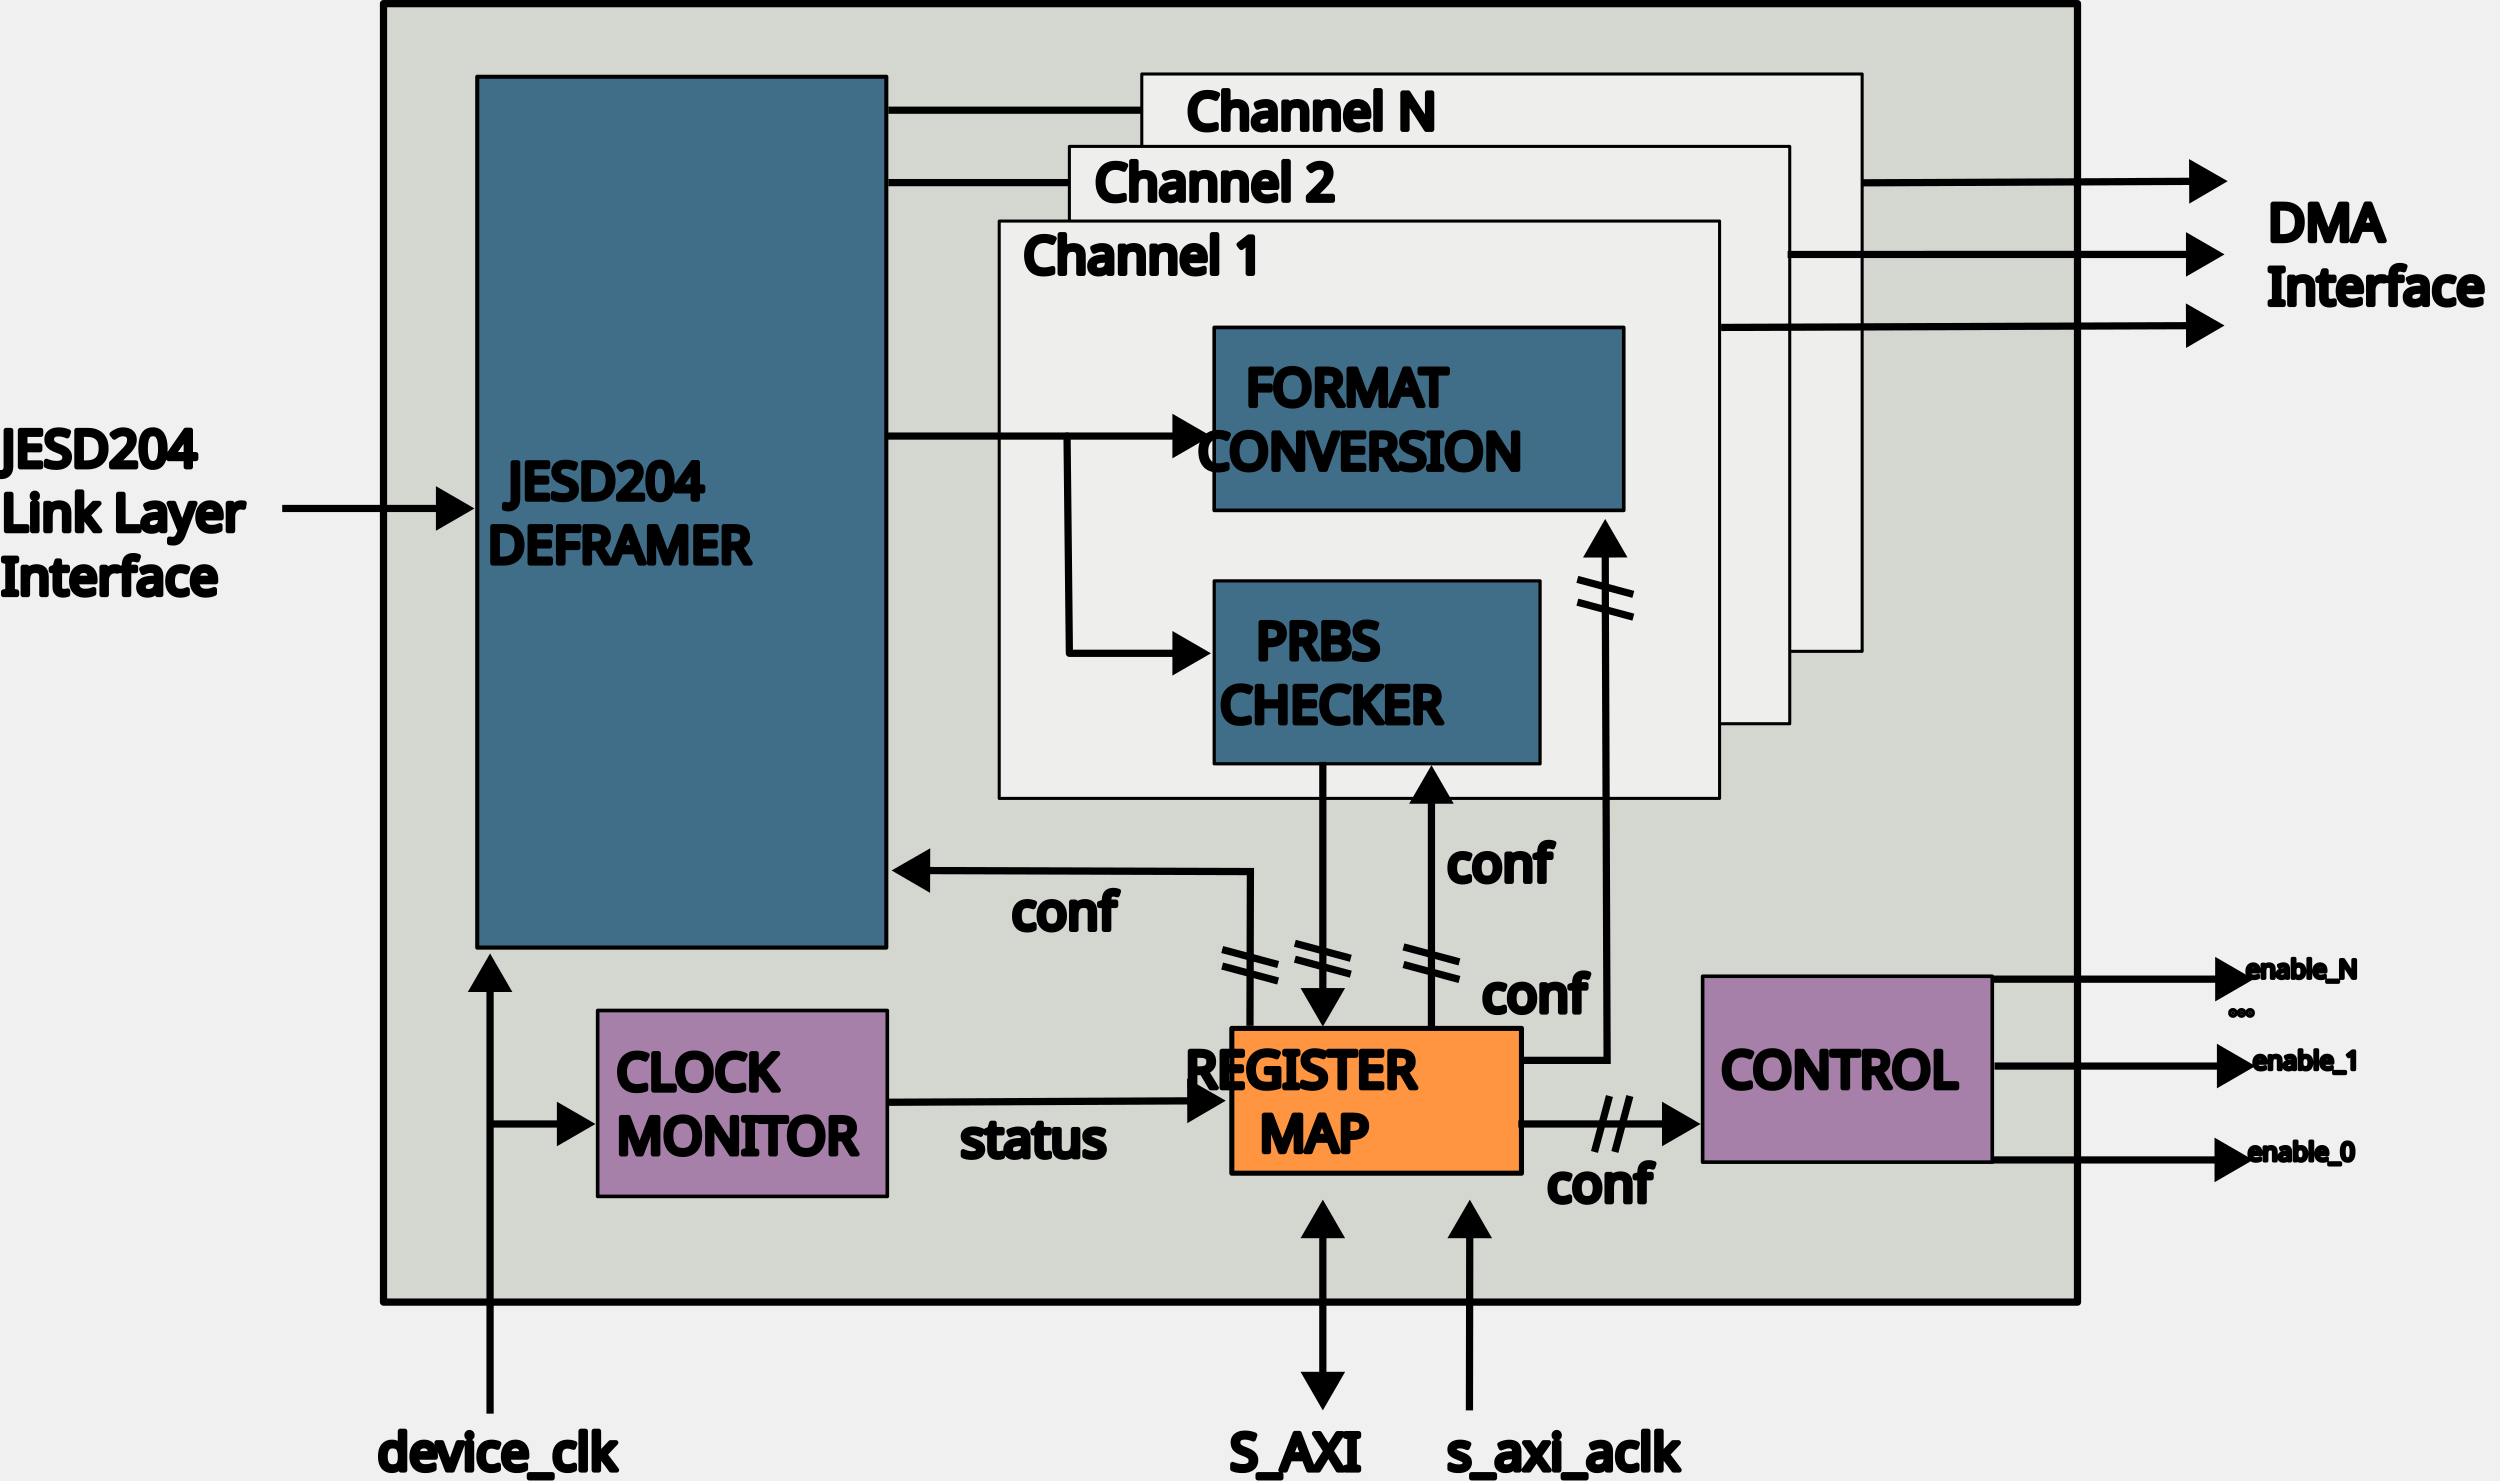
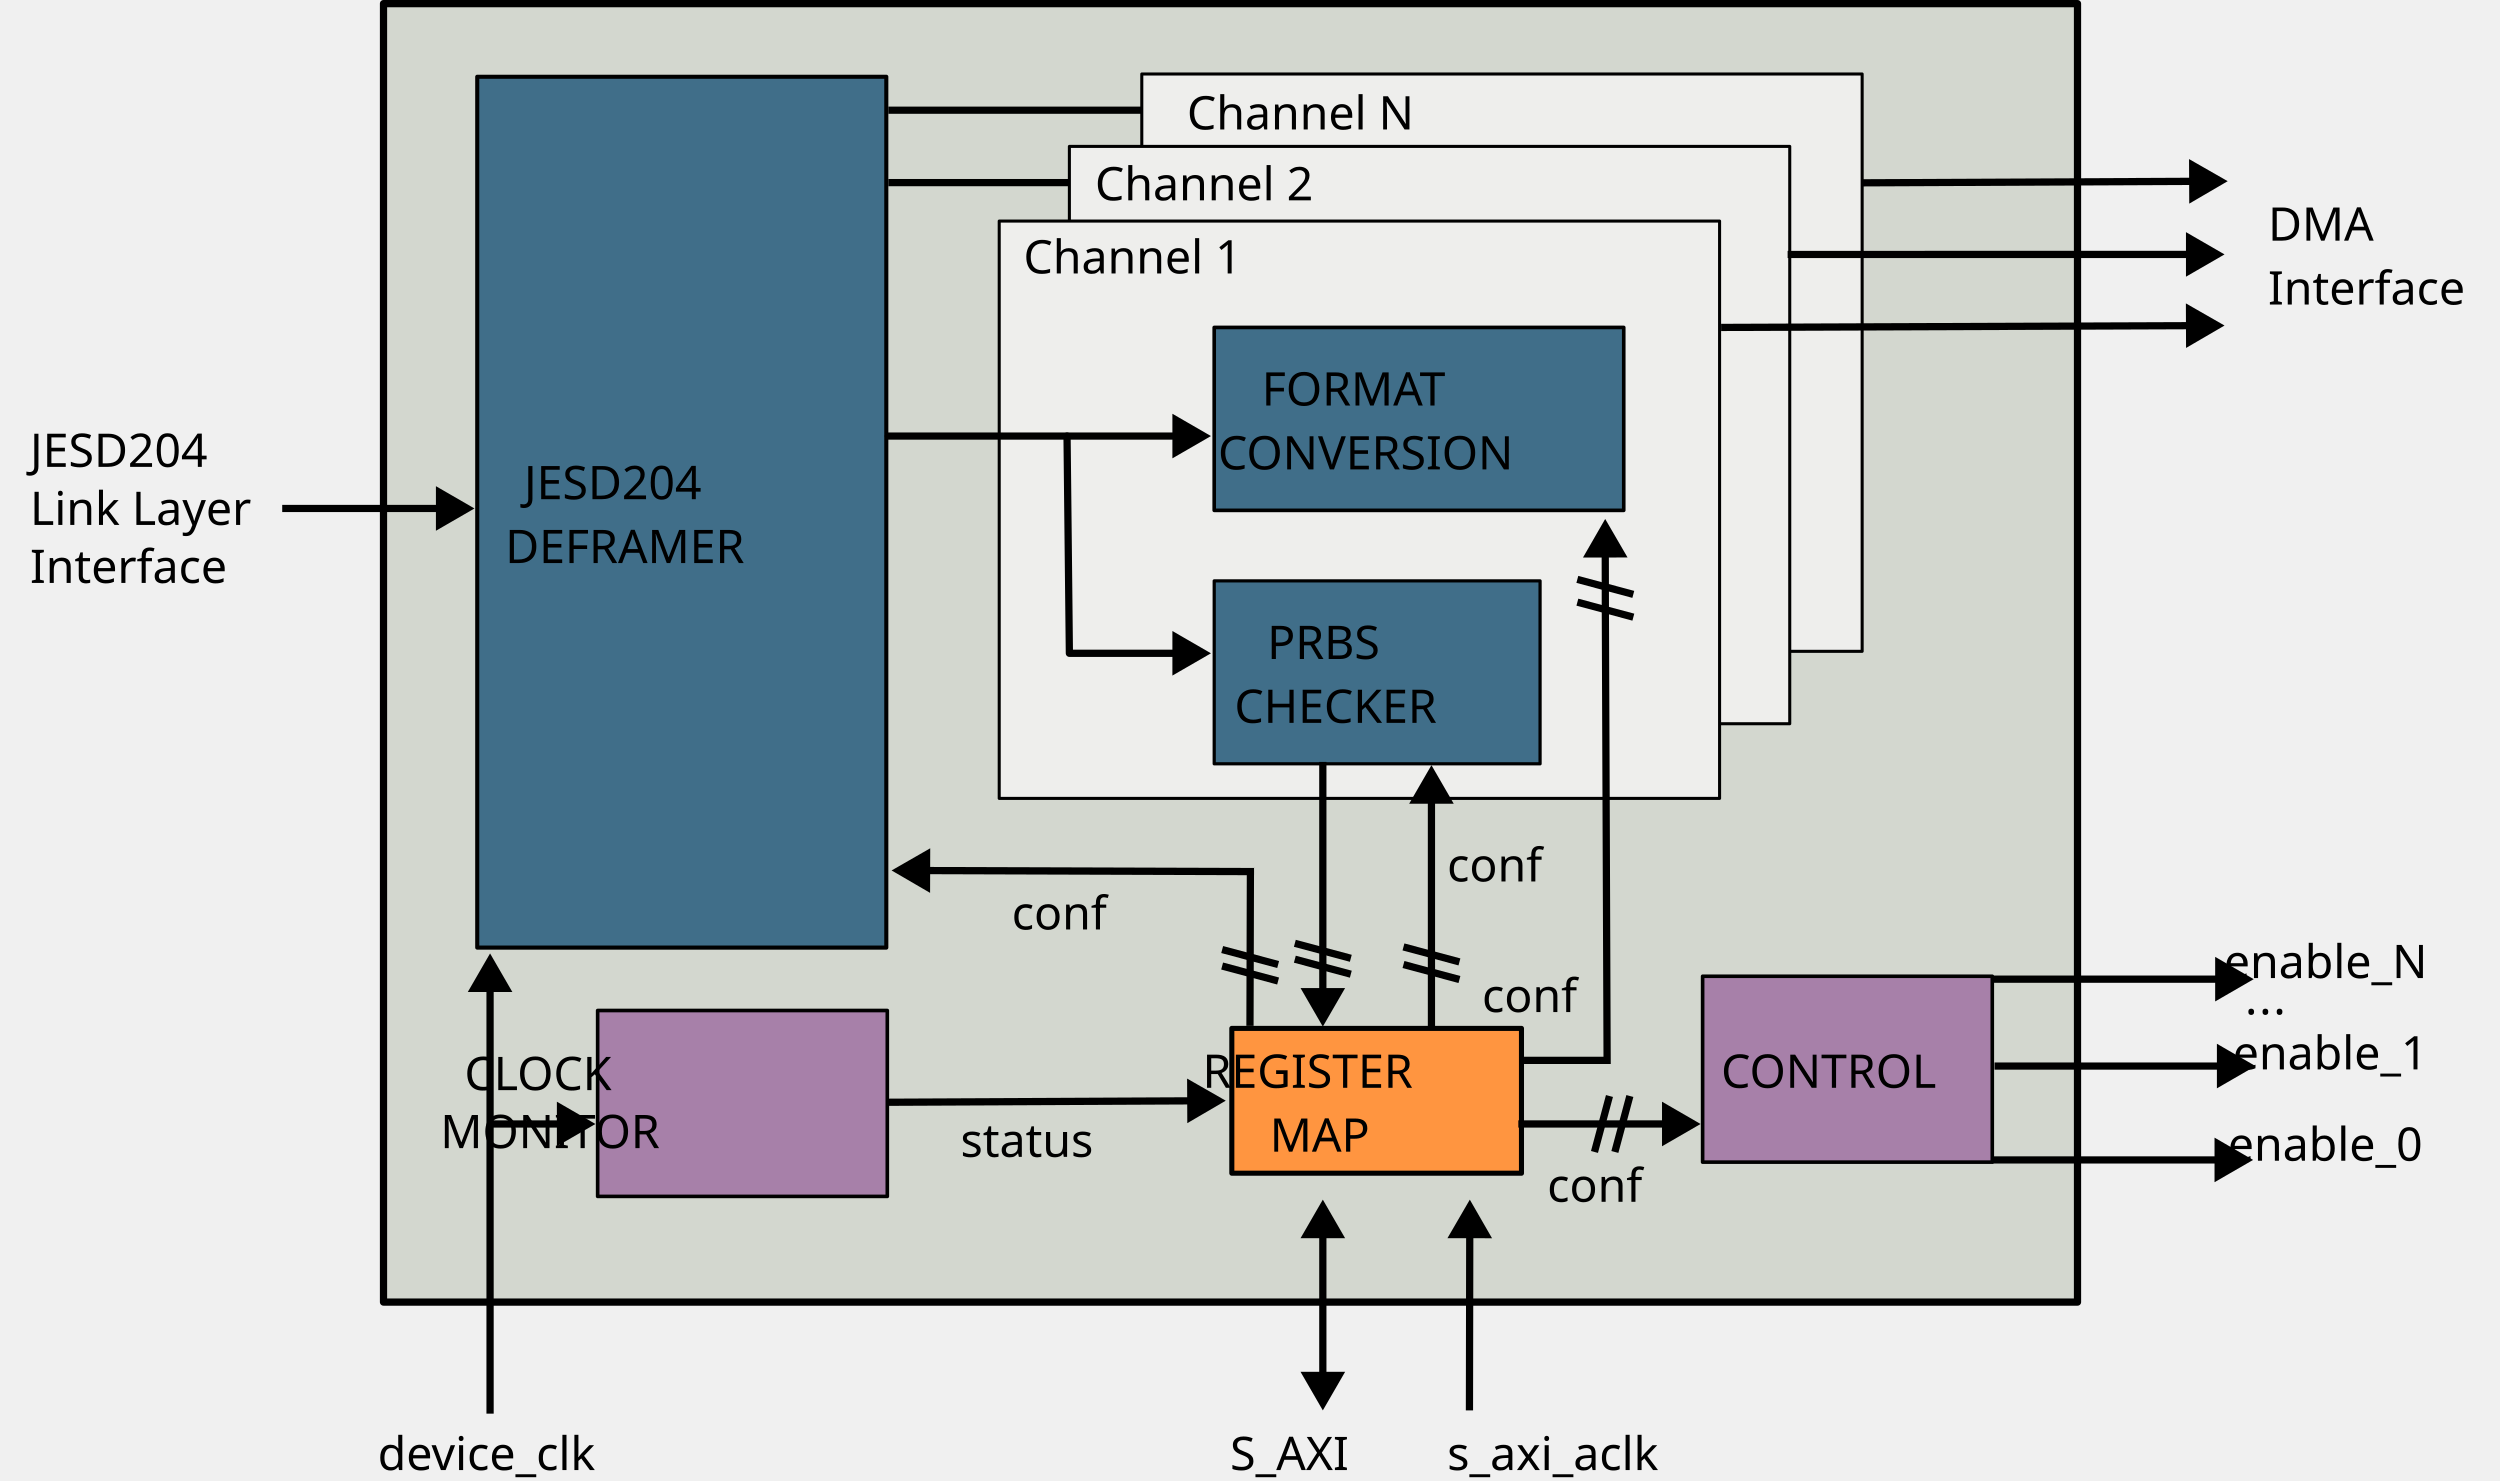
<svg xmlns="http://www.w3.org/2000/svg" width="185.208mm" height="109.649mm" viewBox="0 0 700 414.42" version="1.1" id="svg1">
  <defs id="defs1">
    <marker style="overflow:visible" id="marker24" refX="0" refY="0" orient="15" markerWidth="1" markerHeight="1" viewBox="0 0 1 1" preserveAspectRatio="xMidYMid">
      <path style="fill:none;stroke:context-stroke;stroke-width:1" d="M 0,4 V -4" id="path24" />
    </marker>
    <marker style="overflow:visible" id="Stop" refX="0" refY="0" orient="-75" markerWidth="1" markerHeight="1" viewBox="0 0 1 1" preserveAspectRatio="xMidYMid">
      <path style="fill:none;stroke:context-stroke;stroke-width:1" d="M 0,4 V -4" id="path23" />
    </marker>
    <marker style="overflow:visible" id="marker7" refX="0" refY="0" orient="auto-start-reverse" markerWidth="1" markerHeight="1" viewBox="0 0 1 1" preserveAspectRatio="xMidYMid">
      <path transform="scale(0.5)" style="fill:context-stroke;fill-rule:evenodd;stroke:context-stroke;stroke-width:1pt" d="M 5.77,0 -2.88,5 V -5 Z" id="path7" />
    </marker>
    <marker style="overflow:visible" id="marker7-1" refX="0" refY="0" orient="auto-start-reverse" markerWidth="1" markerHeight="1" viewBox="0 0 1 1" preserveAspectRatio="xMidYMid">
      <path transform="scale(0.5)" style="fill:context-stroke;fill-rule:evenodd;stroke:context-stroke;stroke-width:1pt" d="M 5.77,0 -2.88,5 V -5 Z" id="path7-7" />
    </marker>
    <marker style="overflow:visible" id="marker7-5" refX="0" refY="0" orient="auto-start-reverse" markerWidth="1" markerHeight="1" viewBox="0 0 1 1" preserveAspectRatio="xMidYMid">
      <path transform="scale(0.5)" style="fill:context-stroke;fill-rule:evenodd;stroke:context-stroke;stroke-width:1pt" d="M 5.77,0 -2.88,5 V -5 Z" id="path7-8" />
    </marker>
    <marker style="overflow:visible" id="marker7-0" refX="0" refY="0" orient="auto-start-reverse" markerWidth="1" markerHeight="1" viewBox="0 0 1 1" preserveAspectRatio="xMidYMid">
      <path transform="scale(0.5)" style="fill:context-stroke;fill-rule:evenodd;stroke:context-stroke;stroke-width:1pt" d="M 5.77,0 -2.88,5 V -5 Z" id="path7-9" />
    </marker>
    <marker style="overflow:visible" id="marker7-08" refX="0" refY="0" orient="auto-start-reverse" markerWidth="1" markerHeight="1" viewBox="0 0 1 1" preserveAspectRatio="xMidYMid">
      <path transform="scale(0.5)" style="fill:context-stroke;fill-rule:evenodd;stroke:context-stroke;stroke-width:1pt" d="M 5.77,0 -2.88,5 V -5 Z" id="path7-93" />
    </marker>
  </defs>
  <g id="layer1" transform="translate(444.7597,0.8179156)">
    <g id="g3">
      <rect style="fill:#d3d7cf;fill-opacity:1;stroke:#000000;stroke-width:2.028;stroke-linecap:butt;stroke-linejoin:round;stroke-dasharray:none" id="rect28" width="474.32" height="363.569" x="-337.379" y="0.196" />
      <rect style="fill:#eeeeec;fill-opacity:1;stroke:#000000;stroke-width:0.855;stroke-linejoin:round;stroke-dasharray:none" id="rect1-8-1" width="201.701" height="161.656" x="-125.058" y="19.897" />
      <rect style="fill:#eeeeec;fill-opacity:1;stroke:#000000;stroke-width:0.855;stroke-linejoin:round;stroke-dasharray:none" id="rect1-8" width="201.701" height="161.656" x="-145.333" y="40.173" />
      <g id="g8" transform="matrix(0.5364662,0,0,0.5364662,-353.2989,105.6097)">
        <rect style="fill:#ff9540;fill-opacity:1;stroke:#000000;stroke-width:2.646;stroke-linejoin:round;stroke-dasharray:none" id="rect3-7" width="151.181" height="75.591" x="472.441" y="338.362" />
-         <text xml:space="preserve" style="font-size:26.667px;font-family:sans-serif;-inkscape-font-specification:sans-serif;text-align:center;text-anchor:middle;fill:none;stroke:#000000;stroke-width:2.646;stroke-linejoin:round;stroke-dasharray:none" x="546.677" y="369.361" id="text3-8-9">
-           <tspan id="tspan3-7-5" x="546.677" y="369.361" style="fill:#000000;fill-opacity:1">REGISTER</tspan>
-           <tspan x="546.677" y="402.694" id="tspan8" style="fill:#000000;fill-opacity:1">MAP</tspan>
+         <text xml:space="preserve" style="font-size:24.233px;font-family:sans-serif;-inkscape-font-specification:'sans-serif, Normal';text-align:center;text-anchor:middle;fill:none;stroke:none;stroke-width:2.646;stroke-linejoin:round;stroke-dasharray:none;font-weight:normal;font-style:normal;font-stretch:normal;font-variant:normal;font-variant-ligatures:normal;font-variant-caps:normal;font-variant-numeric:normal;font-variant-east-asian:normal" x="546.677" y="369.361" id="text3-8-9">
+           <tspan id="tspan3-7-5" x="546.677" y="369.361" style="fill:#000000;fill-opacity:1;-inkscape-font-specification:'sans-serif, Normal';font-family:sans-serif;font-weight:normal;font-style:normal;font-stretch:normal;font-variant:normal;font-size:24.233px;font-variant-ligatures:normal;font-variant-caps:normal;font-variant-numeric:normal;font-variant-east-asian:normal;stroke:none">REGISTER</tspan>
+           <tspan x="546.677" y="402.694" id="tspan8" style="fill:#000000;fill-opacity:1;-inkscape-font-specification:'sans-serif, Normal';font-family:sans-serif;font-weight:normal;font-style:normal;font-stretch:normal;font-variant:normal;font-size:24.233px;font-variant-ligatures:normal;font-variant-caps:normal;font-variant-numeric:normal;font-variant-east-asian:normal;stroke:none">MAP</tspan>
        </text>
      </g>
      <rect style="fill:#eeeeec;fill-opacity:1;stroke:#000000;stroke-width:0.855;stroke-linejoin:round;stroke-dasharray:none" id="rect1" width="201.701" height="161.656" x="-164.979" y="61.079" />
-       <text xml:space="preserve" style="font-size:14.306px;font-family:sans-serif;-inkscape-font-specification:sans-serif;fill:none;stroke:#000000;stroke-width:1.419;stroke-linejoin:round;stroke-dasharray:none" x="-158.187" y="75.743" id="text3">
-         <tspan id="tspan3" x="-158.187" y="75.743" style="fill:#000000;fill-opacity:1;stroke-width:1.419">Channel 1</tspan>
+       <text xml:space="preserve" style="font-size:13px;font-family:sans-serif;-inkscape-font-specification:'sans-serif, Normal';fill:none;stroke:none;stroke-width:1.419;stroke-linejoin:round;stroke-dasharray:none;font-weight:normal;font-style:normal;font-stretch:normal;font-variant:normal;font-variant-ligatures:normal;font-variant-caps:normal;font-variant-numeric:normal;font-variant-east-asian:normal" x="-158.187" y="75.743" id="text3">
+         <tspan id="tspan3" x="-158.187" y="75.743" style="fill:#000000;fill-opacity:1;stroke-width:1.419;-inkscape-font-specification:'sans-serif, Normal';font-family:sans-serif;font-weight:normal;font-style:normal;font-stretch:normal;font-variant:normal;font-size:13px;font-variant-ligatures:normal;font-variant-caps:normal;font-variant-numeric:normal;font-variant-east-asian:normal;stroke:none">Channel 1</tspan>
      </text>
-       <text xml:space="preserve" style="font-size:14.306px;font-family:sans-serif;-inkscape-font-specification:sans-serif;fill:none;stroke:#000000;stroke-width:1.419;stroke-linejoin:round;stroke-dasharray:none" x="-138.169" y="55.268" id="text3-89">
-         <tspan id="tspan3-5" x="-138.169" y="55.268" style="fill:#000000;fill-opacity:1;stroke-width:1.419">Channel 2</tspan>
+       <text xml:space="preserve" style="font-size:13px;font-family:sans-serif;-inkscape-font-specification:'sans-serif, Normal';fill:none;stroke:none;stroke-width:1.419;stroke-linejoin:round;stroke-dasharray:none;font-weight:normal;font-style:normal;font-stretch:normal;font-variant:normal;font-variant-ligatures:normal;font-variant-caps:normal;font-variant-numeric:normal;font-variant-east-asian:normal" x="-138.169" y="55.268" id="text3-89">
+         <tspan id="tspan3-5" x="-138.169" y="55.268" style="fill:#000000;fill-opacity:1;stroke-width:1.419;-inkscape-font-specification:'sans-serif, Normal';font-family:sans-serif;font-weight:normal;font-style:normal;font-stretch:normal;font-variant:normal;font-size:13px;font-variant-ligatures:normal;font-variant-caps:normal;font-variant-numeric:normal;font-variant-east-asian:normal;stroke:none">Channel 2</tspan>
      </text>
-       <text xml:space="preserve" style="font-size:14.306px;font-family:sans-serif;-inkscape-font-specification:sans-serif;fill:none;stroke:#000000;stroke-width:1.419;stroke-linejoin:round;stroke-dasharray:none" x="-112.419" y="35.419" id="text3-5">
-         <tspan id="tspan3-3" x="-112.419" y="35.419" style="fill:#000000;fill-opacity:1;stroke-width:1.419">Channel N</tspan>
+       <text xml:space="preserve" style="font-size:13px;font-family:sans-serif;-inkscape-font-specification:'sans-serif, Normal';fill:none;stroke:none;stroke-width:1.419;stroke-linejoin:round;stroke-dasharray:none;font-weight:normal;font-style:normal;font-stretch:normal;font-variant:normal;font-variant-ligatures:normal;font-variant-caps:normal;font-variant-numeric:normal;font-variant-east-asian:normal" x="-112.419" y="35.419" id="text3-5">
+         <tspan id="tspan3-3" x="-112.419" y="35.419" style="fill:#000000;fill-opacity:1;stroke-width:1.419;-inkscape-font-specification:'sans-serif, Normal';font-family:sans-serif;font-weight:normal;font-style:normal;font-stretch:normal;font-variant:normal;font-size:13px;font-variant-ligatures:normal;font-variant-caps:normal;font-variant-numeric:normal;font-variant-east-asian:normal;stroke:none">Channel N</tspan>
      </text>
-       <text xml:space="preserve" style="font-size:14.306px;font-family:sans-serif;-inkscape-font-specification:sans-serif;fill:none;stroke:#000000;stroke-width:1.419;stroke-linejoin:round;stroke-dasharray:none" x="190.294" y="66.568" id="text3-3-2">
-         <tspan id="tspan3-75-6" x="190.294" y="66.568" style="fill:#000000;fill-opacity:1;stroke-width:1.419">DMA</tspan>
-         <tspan x="190.294" y="84.451" style="fill:#000000;fill-opacity:1;stroke-width:1.419" id="tspan6">Interface</tspan>
+       <text xml:space="preserve" style="font-size:13px;font-family:sans-serif;-inkscape-font-specification:'sans-serif, Normal';fill:none;stroke:none;stroke-width:1.419;stroke-linejoin:round;stroke-dasharray:none;font-weight:normal;font-style:normal;font-stretch:normal;font-variant:normal;font-variant-ligatures:normal;font-variant-caps:normal;font-variant-numeric:normal;font-variant-east-asian:normal" x="190.294" y="66.568" id="text3-3-2">
+         <tspan id="tspan3-75-6" x="190.294" y="66.568" style="fill:#000000;fill-opacity:1;stroke-width:1.419;-inkscape-font-specification:'sans-serif, Normal';font-family:sans-serif;font-weight:normal;font-style:normal;font-stretch:normal;font-variant:normal;font-size:13px;font-variant-ligatures:normal;font-variant-caps:normal;font-variant-numeric:normal;font-variant-east-asian:normal;stroke:none">DMA</tspan>
+         <tspan x="190.294" y="84.451" style="fill:#000000;fill-opacity:1;stroke-width:1.419;-inkscape-font-specification:'sans-serif, Normal';font-family:sans-serif;font-weight:normal;font-style:normal;font-stretch:normal;font-variant:normal;font-size:13px;font-variant-ligatures:normal;font-variant-caps:normal;font-variant-numeric:normal;font-variant-east-asian:normal;stroke:none" id="tspan6">Interface</tspan>
      </text>
-       <text xml:space="preserve" style="font-size:14.306px;font-family:sans-serif;-inkscape-font-specification:sans-serif;fill:none;stroke:#000000;stroke-width:1.419;stroke-linejoin:round;stroke-dasharray:none" x="-444.357" y="129.91" id="text3-3-2-8">
-         <tspan x="-444.357" y="129.91" style="fill:#000000;fill-opacity:1;stroke-width:1.419" id="tspan6-2">JESD204</tspan>
-         <tspan x="-444.357" y="147.792" style="fill:#000000;fill-opacity:1;stroke-width:1.419" id="tspan27">Link Layer</tspan>
-         <tspan x="-444.357" y="165.674" style="fill:#000000;fill-opacity:1;stroke-width:1.419" id="tspan28">Interface</tspan>
+       <text xml:space="preserve" style="font-style:normal;font-variant:normal;font-weight:normal;font-stretch:normal;font-size:13px;font-family:sans-serif;-inkscape-font-specification:'sans-serif, Normal';font-variant-ligatures:normal;font-variant-caps:normal;font-variant-numeric:normal;font-variant-east-asian:normal;fill:none;stroke:none;stroke-width:1.419;stroke-linejoin:round;stroke-dasharray:none" x="-436.357" y="129.91" id="text3-3-2-8">
+         <tspan x="-436.357" y="129.91" style="font-style:normal;font-variant:normal;font-weight:normal;font-stretch:normal;font-size:13px;font-family:sans-serif;-inkscape-font-specification:'sans-serif, Normal';font-variant-ligatures:normal;font-variant-caps:normal;font-variant-numeric:normal;font-variant-east-asian:normal;fill:#000000;fill-opacity:1;stroke:none;stroke-width:1.419" id="tspan6-2">JESD204</tspan>
+         <tspan x="-436.357" y="146.16" style="font-style:normal;font-variant:normal;font-weight:normal;font-stretch:normal;font-size:13px;font-family:sans-serif;-inkscape-font-specification:'sans-serif, Normal';font-variant-ligatures:normal;font-variant-caps:normal;font-variant-numeric:normal;font-variant-east-asian:normal;fill:#000000;fill-opacity:1;stroke:none;stroke-width:1.419" id="tspan27">Link Layer</tspan>
+         <tspan x="-436.357" y="162.41" style="font-style:normal;font-variant:normal;font-weight:normal;font-stretch:normal;font-size:13px;font-family:sans-serif;-inkscape-font-specification:'sans-serif, Normal';font-variant-ligatures:normal;font-variant-caps:normal;font-variant-numeric:normal;font-variant-east-asian:normal;fill:#000000;fill-opacity:1;stroke:none;stroke-width:1.419" id="tspan28">Interface</tspan>
      </text>
-       <text xml:space="preserve" style="font-size:14.306px;font-family:sans-serif;-inkscape-font-specification:sans-serif;fill:none;stroke:#000000;stroke-width:1.419;stroke-linejoin:round;stroke-dasharray:none" x="-161.467" y="259.432" id="text3-3-2-5">
-         <tspan x="-161.467" y="259.432" style="fill:#000000;fill-opacity:1;stroke-width:1.419" id="tspan6-0">conf</tspan>
+       <text xml:space="preserve" style="font-size:13px;font-family:sans-serif;-inkscape-font-specification:'sans-serif, Normal';fill:none;stroke:none;stroke-width:1.419;stroke-linejoin:round;stroke-dasharray:none;font-weight:normal;font-style:normal;font-stretch:normal;font-variant:normal;font-variant-ligatures:normal;font-variant-caps:normal;font-variant-numeric:normal;font-variant-east-asian:normal" x="-161.467" y="259.432" id="text3-3-2-5">
+         <tspan x="-161.467" y="259.432" style="fill:#000000;fill-opacity:1;stroke-width:1.419;-inkscape-font-specification:'sans-serif, Normal';font-family:sans-serif;font-weight:normal;font-style:normal;font-stretch:normal;font-variant:normal;font-size:13px;font-variant-ligatures:normal;font-variant-caps:normal;font-variant-numeric:normal;font-variant-east-asian:normal;stroke:none" id="tspan6-0">conf</tspan>
      </text>
-       <text xml:space="preserve" style="font-size:14.306px;font-family:sans-serif;-inkscape-font-specification:sans-serif;fill:none;stroke:#000000;stroke-width:1.419;stroke-linejoin:round;stroke-dasharray:none" x="-175.806" y="323.109" id="text3-3-2-5-5">
-         <tspan x="-175.806" y="323.109" style="fill:#000000;fill-opacity:1;stroke-width:1.419" id="tspan6-0-9">status</tspan>
+       <text xml:space="preserve" style="font-size:13px;font-family:sans-serif;-inkscape-font-specification:'sans-serif, Normal';fill:none;stroke:none;stroke-width:1.419;stroke-linejoin:round;stroke-dasharray:none;font-weight:normal;font-style:normal;font-stretch:normal;font-variant:normal;font-variant-ligatures:normal;font-variant-caps:normal;font-variant-numeric:normal;font-variant-east-asian:normal" x="-175.806" y="323.109" id="text3-3-2-5-5">
+         <tspan x="-175.806" y="323.109" style="fill:#000000;fill-opacity:1;stroke-width:1.419;-inkscape-font-specification:'sans-serif, Normal';font-family:sans-serif;font-weight:normal;font-style:normal;font-stretch:normal;font-variant:normal;font-size:13px;font-variant-ligatures:normal;font-variant-caps:normal;font-variant-numeric:normal;font-variant-east-asian:normal;stroke:none" id="tspan6-0-9">status</tspan>
      </text>
-       <text xml:space="preserve" style="font-size:14.306px;font-family:sans-serif;-inkscape-font-specification:sans-serif;fill:none;stroke:#000000;stroke-width:1.419;stroke-linejoin:round;stroke-dasharray:none" x="-39.568" y="245.982" id="text3-3-2-5-1">
-         <tspan x="-39.568" y="245.982" style="fill:#000000;fill-opacity:1;stroke-width:1.419" id="tspan6-0-6">conf</tspan>
+       <text xml:space="preserve" style="font-size:13px;font-family:sans-serif;-inkscape-font-specification:'sans-serif, Normal';fill:none;stroke:none;stroke-width:1.419;stroke-linejoin:round;stroke-dasharray:none;font-weight:normal;font-style:normal;font-stretch:normal;font-variant:normal;font-variant-ligatures:normal;font-variant-caps:normal;font-variant-numeric:normal;font-variant-east-asian:normal" x="-39.568" y="245.982" id="text3-3-2-5-1">
+         <tspan x="-39.568" y="245.982" style="fill:#000000;fill-opacity:1;stroke-width:1.419;-inkscape-font-specification:'sans-serif, Normal';font-family:sans-serif;font-weight:normal;font-style:normal;font-stretch:normal;font-variant:normal;font-size:13px;font-variant-ligatures:normal;font-variant-caps:normal;font-variant-numeric:normal;font-variant-east-asian:normal;stroke:none" id="tspan6-0-6">conf</tspan>
      </text>
      <g id="g2" transform="matrix(0.5364662,0,0,0.5364662,-392.1687,119.9171)">
        <g id="g14">
          <rect style="fill:#a780a9;fill-opacity:1;stroke:#000000;stroke-width:1.89;stroke-linejoin:round;stroke-dasharray:none" id="rect3" width="151.181" height="97.022" x="213.901" y="302.362" />
-           <text xml:space="preserve" style="font-size:26.667px;font-family:sans-serif;-inkscape-font-specification:sans-serif;fill:none;stroke:#000000;stroke-width:2.646;stroke-linejoin:round;stroke-dasharray:none" x="223.717" y="343.9" id="text3-8">
-             <tspan id="tspan3-7" x="223.717" y="343.9" style="fill:#000000;fill-opacity:1">CLOCK</tspan>
-             <tspan x="223.717" y="377.234" style="fill:#000000;fill-opacity:1" id="tspan14">MONITOR</tspan>
+           <text xml:space="preserve" style="font-style:normal;font-variant:normal;font-weight:normal;font-stretch:normal;font-size:24.233px;font-family:sans-serif;-inkscape-font-specification:'sans-serif, ';font-variant-ligatures:normal;font-variant-caps:normal;font-variant-numeric:normal;font-variant-east-asian:normal;fill:none;stroke:none;stroke-width:2.646;stroke-linejoin:round;stroke-dasharray:none;text-anchor:middle;text-align:center" x="282.127" y="343.9" id="text3-8">
+             <tspan id="tspan3-7" x="223.717" y="343.9" style="font-style:normal;font-variant:normal;font-weight:normal;font-stretch:normal;font-size:24.233px;font-family:sans-serif;-inkscape-font-specification:'sans-serif, ';font-variant-ligatures:normal;font-variant-caps:normal;font-variant-numeric:normal;font-variant-east-asian:normal;fill:#000000;fill-opacity:1;stroke:none;text-anchor:middle;text-align:center">CLOCK</tspan>
+             <tspan x="223.717" y="374.191" style="font-style:normal;font-variant:normal;font-weight:normal;font-stretch:normal;font-size:24.233px;font-family:sans-serif;-inkscape-font-specification:'sans-serif, ';font-variant-ligatures:normal;font-variant-caps:normal;font-variant-numeric:normal;font-variant-east-asian:normal;fill:#000000;fill-opacity:1;stroke:none;text-anchor:middle;text-align:center" id="tspan14">MONITOR</tspan>
          </text>
        </g>
      </g>
      <g id="g2-3" transform="matrix(0.5364662,0,0,0.5364662,-41.96411,101.0003)">
        <g id="g14-1">
          <g id="g18" transform="translate(-76.07586,17.38568)">
            <rect style="fill:#a780a9;fill-opacity:1;stroke:#000000;stroke-width:1.89;stroke-linejoin:round;stroke-dasharray:none" id="rect3-6" width="151.181" height="97.022" x="213.901" y="302.362" />
-             <text xml:space="preserve" style="font-size:26.667px;font-family:sans-serif;-inkscape-font-specification:sans-serif;fill:none;stroke:#000000;stroke-width:2.646;stroke-linejoin:round;stroke-dasharray:none" x="223.548" y="360.567" id="text3-8-6">
-               <tspan x="223.548" y="360.567" style="fill:#000000;fill-opacity:1" id="tspan14-9">CONTROL</tspan>
+             <text xml:space="preserve" style="font-size:24.233px;font-family:sans-serif;-inkscape-font-specification:'sans-serif, Normal';fill:none;stroke:none;stroke-width:2.646;stroke-linejoin:round;stroke-dasharray:none;font-weight:normal;font-style:normal;font-stretch:normal;font-variant:normal;font-variant-ligatures:normal;font-variant-caps:normal;font-variant-numeric:normal;font-variant-east-asian:normal" x="223.548" y="360.567" id="text3-8-6">
+               <tspan x="223.548" y="360.567" style="fill:#000000;fill-opacity:1;-inkscape-font-specification:'sans-serif, Normal';font-family:sans-serif;font-weight:normal;font-style:normal;font-stretch:normal;font-variant:normal;font-size:24.233px;font-variant-ligatures:normal;font-variant-caps:normal;font-variant-numeric:normal;font-variant-east-asian:normal;stroke:none" id="tspan14-9">CONTROL</tspan>
            </text>
          </g>
        </g>
      </g>
      <g id="g12" transform="matrix(0.5364662,0,0,0.5364662,-206.1611,-0.3791315)">
        <rect style="fill:#406e89;fill-opacity:1;stroke:#000000;stroke-width:2.135;stroke-linejoin:round;stroke-dasharray:none" id="rect2-2" width="213.503" height="454.526" x="-195.673" y="39.242" />
-         <text xml:space="preserve" style="font-size:26.667px;font-family:sans-serif;-inkscape-font-specification:sans-serif;text-align:center;text-anchor:middle;fill:none;stroke:#000000;stroke-width:2.646;stroke-linejoin:round;stroke-dasharray:none" x="-90.276" y="259.733" id="text3-8-2">
-           <tspan id="tspan3-7-1" x="-90.276" y="259.733" style="text-align:center;text-anchor:middle;fill:#000000;fill-opacity:1">JESD204</tspan>
-           <tspan x="-90.276" y="293.067" style="text-align:center;text-anchor:middle;fill:#000000;fill-opacity:1" id="tspan1">DEFRAMER</tspan>
+         <text xml:space="preserve" style="font-size:24.233px;font-family:sans-serif;-inkscape-font-specification:'sans-serif, Normal';text-align:center;text-anchor:middle;fill:none;stroke:none;stroke-width:2.646;stroke-linejoin:round;stroke-dasharray:none;font-weight:normal;font-style:normal;font-stretch:normal;font-variant:normal;font-variant-ligatures:normal;font-variant-caps:normal;font-variant-numeric:normal;font-variant-east-asian:normal" x="-90.276" y="259.733" id="text3-8-2">
+           <tspan id="tspan3-7-1" x="-90.276" y="259.733" style="text-align:center;text-anchor:middle;fill:#000000;fill-opacity:1;-inkscape-font-specification:'sans-serif, Normal';font-family:sans-serif;font-weight:normal;font-style:normal;font-stretch:normal;font-variant:normal;font-size:24.233px;font-variant-ligatures:normal;font-variant-caps:normal;font-variant-numeric:normal;font-variant-east-asian:normal;stroke:none">JESD204</tspan>
+           <tspan x="-90.276" y="293.067" style="text-align:center;text-anchor:middle;fill:#000000;fill-opacity:1;-inkscape-font-specification:'sans-serif, Normal';font-family:sans-serif;font-weight:normal;font-style:normal;font-stretch:normal;font-variant:normal;font-size:24.233px;font-variant-ligatures:normal;font-variant-caps:normal;font-variant-numeric:normal;font-variant-east-asian:normal;stroke:none" id="tspan1">DEFRAMER</tspan>
        </text>
        <path style="fill:none;stroke:#000000;stroke-width:3.78;stroke-linecap:butt;stroke-linejoin:miter;stroke-dasharray:none;marker-end:url(#marker7-1)" d="M 18.898,574.488 181.58,573.726" id="path15" />
      </g>
      <g id="g4" transform="matrix(0.5364662,0,0,0.5364662,-209.6543,-0.3791315)">
        <rect style="fill:#406e89;fill-opacity:1;stroke:#000000;stroke-width:1.89;stroke-linejoin:round;stroke-dasharray:none" id="rect2-2-7" width="213.749" height="95.481" x="195.488" y="170.079" />
-         <text xml:space="preserve" style="font-size:26.667px;font-family:sans-serif;-inkscape-font-specification:sans-serif;text-align:center;text-anchor:middle;fill:none;stroke:#000000;stroke-width:2.646;stroke-linejoin:round;stroke-dasharray:none" x="302.89" y="210.846" id="text3-8-2-1">
-           <tspan x="302.89" y="210.846" style="text-align:center;text-anchor:middle;fill:#000000;fill-opacity:1" id="tspan1-4">FORMAT</tspan>
-           <tspan x="302.89" y="244.18" style="text-align:center;text-anchor:middle;fill:#000000;fill-opacity:1" id="tspan2">CONVERSION</tspan>
+         <text xml:space="preserve" style="font-size:24.233px;font-family:sans-serif;-inkscape-font-specification:'sans-serif, Normal';text-align:center;text-anchor:middle;fill:none;stroke:none;stroke-width:2.646;stroke-linejoin:round;stroke-dasharray:none;font-weight:normal;font-style:normal;font-stretch:normal;font-variant:normal;font-variant-ligatures:normal;font-variant-caps:normal;font-variant-numeric:normal;font-variant-east-asian:normal" x="302.89" y="210.846" id="text3-8-2-1">
+           <tspan x="302.89" y="210.846" style="text-align:center;text-anchor:middle;fill:#000000;fill-opacity:1;-inkscape-font-specification:'sans-serif, Normal';font-family:sans-serif;font-weight:normal;font-style:normal;font-stretch:normal;font-variant:normal;font-size:24.233px;font-variant-ligatures:normal;font-variant-caps:normal;font-variant-numeric:normal;font-variant-east-asian:normal;stroke:none" id="tspan1-4">FORMAT</tspan>
+           <tspan x="302.89" y="244.18" style="text-align:center;text-anchor:middle;fill:#000000;fill-opacity:1;-inkscape-font-specification:'sans-serif, Normal';font-family:sans-serif;font-weight:normal;font-style:normal;font-stretch:normal;font-variant:normal;font-size:24.233px;font-variant-ligatures:normal;font-variant-caps:normal;font-variant-numeric:normal;font-variant-east-asian:normal;stroke:none" id="tspan2">CONVERSION</tspan>
        </text>
      </g>
      <rect style="fill:#406e89;fill-opacity:1;stroke:#000000;stroke-width:0.904;stroke-linejoin:round;stroke-dasharray:none" id="rect2-2-7-6" width="91.241" height="51.222" x="-104.782" y="161.828" />
-       <text xml:space="preserve" style="font-size:14.306px;font-family:sans-serif;-inkscape-font-specification:sans-serif;text-align:center;text-anchor:middle;fill:none;stroke:#000000;stroke-width:1.419;stroke-linejoin:round;stroke-dasharray:none" x="-58.967" y="183.698" id="text3-8-2-1-9">
-         <tspan x="-58.967" y="183.698" style="text-align:center;text-anchor:middle;fill:#000000;fill-opacity:1;stroke-width:1.419" id="tspan2-3">PRBS</tspan>
-         <tspan x="-58.967" y="201.581" style="text-align:center;text-anchor:middle;fill:#000000;fill-opacity:1;stroke-width:1.419" id="tspan4">CHECKER</tspan>
+       <text xml:space="preserve" style="font-size:13px;font-family:sans-serif;-inkscape-font-specification:'sans-serif, Normal';text-align:center;text-anchor:middle;fill:none;stroke:none;stroke-width:1.419;stroke-linejoin:round;stroke-dasharray:none;font-weight:normal;font-style:normal;font-stretch:normal;font-variant:normal;font-variant-ligatures:normal;font-variant-caps:normal;font-variant-numeric:normal;font-variant-east-asian:normal" x="-58.967" y="183.698" id="text3-8-2-1-9">
+         <tspan x="-58.967" y="183.698" style="text-align:center;text-anchor:middle;fill:#000000;fill-opacity:1;stroke-width:1.419;-inkscape-font-specification:'sans-serif, Normal';font-family:sans-serif;font-weight:normal;font-style:normal;font-stretch:normal;font-variant:normal;font-size:13px;font-variant-ligatures:normal;font-variant-caps:normal;font-variant-numeric:normal;font-variant-east-asian:normal;stroke:none" id="tspan2-3">PRBS</tspan>
+         <tspan x="-58.967" y="201.581" style="text-align:center;text-anchor:middle;fill:#000000;fill-opacity:1;stroke-width:1.419;-inkscape-font-specification:'sans-serif, Normal';font-family:sans-serif;font-weight:normal;font-style:normal;font-stretch:normal;font-variant:normal;font-size:13px;font-variant-ligatures:normal;font-variant-caps:normal;font-variant-numeric:normal;font-variant-east-asian:normal;stroke:none" id="tspan4">CHECKER</tspan>
      </text>
      <path style="fill:#000000;fill-opacity:1;stroke:#000000;stroke-width:2.028;stroke-linejoin:round;stroke-dasharray:none;marker-end:url(#marker7)" d="M 37.15,90.862 170.906,90.355" id="path16" />
      <path style="fill:#000000;fill-opacity:1;stroke:#000000;stroke-width:2.028;stroke-linejoin:round;stroke-dasharray:none;marker-end:url(#marker7-1)" d="m 55.776,70.434 115.13,-0.018" id="path16-7" />
      <path style="fill:#ffffff;stroke:#000000;stroke-width:2.028;stroke-linecap:round;stroke-linejoin:round;stroke-dasharray:none;marker-end:url(#marker7)" d="m -196.023,121.276 h 83.131" id="path4" />
      <path style="fill:none;stroke:#000000;stroke-width:2.028;stroke-linecap:round;stroke-linejoin:round;stroke-dasharray:none;marker-end:url(#marker7)" d="m -145.989,121.276 0.655,60.828 h 32.441" id="path6" />
      <path style="fill:#000000;fill-opacity:1;stroke:#000000;stroke-width:2.028;stroke-linejoin:round;stroke-dasharray:none;marker-end:url(#marker7-5)" d="M 76.51,50.373 171.796,49.942" id="path16-75" />
      <path style="fill:none;stroke:#000000;stroke-width:2.028;stroke-linecap:butt;stroke-linejoin:round;stroke-dasharray:none" d="m -196.023,30.035 h 70.966" id="path8" />
      <path style="fill:none;stroke:#000000;stroke-width:2.028;stroke-linecap:butt;stroke-linejoin:miter;stroke-dasharray:none" d="m -196.023,50.311 h 50.69" id="path10" />
      <path style="fill:none;stroke:#000000;stroke-width:2.028;stroke-linecap:butt;stroke-linejoin:miter;stroke-dasharray:none;marker-start:url(#marker7-1);marker-mid:url(#Stop)" d="m -74.368,279.428 v -9.572 -4.45 -52.889" id="path11" />
      <path style="fill:none;stroke:#000000;stroke-width:2.028;stroke-linecap:butt;stroke-linejoin:miter;stroke-dasharray:none;marker-mid:url(#Stop);marker-end:url(#marker7-1)" d="m -43.954,287.538 v -16.19 -4.929 -45.791" id="path12" />
      <path style="fill:none;stroke:#000000;stroke-width:2.028;stroke-linecap:butt;stroke-linejoin:miter;stroke-dasharray:none;marker-mid:url(#Stop)" d="m -94.769,286.42 0.042,-14.652 0.013,-4.615 0.07,-24.221" id="path13" />
      <path style="fill:none;stroke:#000000;stroke-width:2.028;stroke-linecap:butt;stroke-linejoin:miter;stroke-dasharray:none;marker-end:url(#marker7-1)" d="m -93.63,243.228 -94.283,-0.297" id="path14" />
      <path style="fill:none;stroke:#000000;stroke-width:2.028;stroke-linecap:butt;stroke-linejoin:miter;stroke-dasharray:none;marker-end:url(#marker7-1)" d="M -307.541,395.001 V 273.345" id="path17" />
      <path style="fill:none;stroke:#000000;stroke-width:2.028;stroke-linecap:butt;stroke-linejoin:miter;stroke-dasharray:none;marker-end:url(#marker7-1)" d="m -307.541,313.897 22.303,10e-6" id="path18" />
      <path style="fill:none;stroke:#000000;stroke-width:2.028;stroke-linecap:butt;stroke-linejoin:round;stroke-dasharray:none" d="m -18.037,296.083 23.61,0.002" id="path20" />
      <path style="fill:none;stroke:#000000;stroke-width:2.028;stroke-linecap:butt;stroke-linejoin:round;stroke-dasharray:none;marker-mid:url(#Stop);marker-end:url(#marker7-1)" d="M 5.238,297.099 4.74,169.886 4.729,163.509 4.708,151.69" id="path21" />
      <path style="fill:none;stroke:#000000;stroke-width:2.028;stroke-linecap:butt;stroke-linejoin:round;stroke-dasharray:none;marker-mid:url(#marker24);marker-end:url(#marker7-1)" d="M -19.623,313.897 H 3.792 l 5.71,10e-6 H 24.2" id="path22" />
      <path style="fill:none;stroke:#000000;stroke-width:2.028;stroke-linecap:butt;stroke-linejoin:round;stroke-dasharray:none;marker-start:url(#marker7);marker-end:url(#marker7-1)" d="m -74.368,342.283 v 44.607" id="path25" />
      <path style="fill:none;stroke:#000000;stroke-width:2.028;stroke-linecap:butt;stroke-linejoin:round;stroke-dasharray:none;marker-end:url(#marker7)" d="m -33.315,394.09 0.091,-51.807" id="path26" />
      <path style="fill:none;stroke:#000000;stroke-width:2.028;stroke-linecap:butt;stroke-linejoin:round;stroke-dasharray:none;marker-end:url(#marker7)" d="m 113.224,273.345 h 65.857" id="path27" />
      <path style="fill:none;stroke:#000000;stroke-width:2.028;stroke-linecap:butt;stroke-linejoin:round;stroke-dasharray:none;marker-end:url(#marker7-0)" d="m 113.048,323.96 h 65.857" id="path27-9" />
      <path style="fill:none;stroke:#000000;stroke-width:2.028;stroke-linecap:butt;stroke-linejoin:round;stroke-dasharray:none;marker-end:url(#marker7-08)" d="m 113.711,297.676 h 65.857" id="path27-5" />
-       <text xml:space="preserve" style="font-size:7.153px;font-family:sans-serif;-inkscape-font-specification:sans-serif;text-align:center;text-anchor:middle;fill:#000000;fill-opacity:1;stroke:#000000;stroke-width:1.014;stroke-linejoin:round;stroke-dasharray:none" x="206.238" y="273.046" id="text10">
-         <tspan id="tspan10" x="206.238" y="273.046" style="font-size:7.153px;fill:#000000;stroke-width:1.014">enable_N</tspan>
+       <text xml:space="preserve" style="font-style:normal;font-variant:normal;font-weight:normal;font-stretch:normal;font-size:13px;font-family:sans-serif;-inkscape-font-specification:'sans-serif, Normal';font-variant-ligatures:normal;font-variant-caps:normal;font-variant-numeric:normal;font-variant-east-asian:normal;text-align:center;text-anchor:middle;fill:#000000;fill-opacity:1;stroke:none;stroke-width:1.014;stroke-linejoin:round;stroke-dasharray:none" x="218.238" y="273.046" id="text10">
+         <tspan id="tspan10" x="218.238" y="273.046" style="font-style:normal;font-variant:normal;font-weight:normal;font-stretch:normal;font-size:13px;font-family:sans-serif;-inkscape-font-specification:'sans-serif, Normal';font-variant-ligatures:normal;font-variant-caps:normal;font-variant-numeric:normal;font-variant-east-asian:normal;fill:#000000;stroke:none;stroke-width:1.014">enable_N</tspan>
      </text>
-       <text xml:space="preserve" style="font-size:7.153px;font-family:sans-serif;-inkscape-font-specification:sans-serif;text-align:center;text-anchor:middle;fill:#000000;fill-opacity:1;stroke:#000000;stroke-width:1.014;stroke-linejoin:round;stroke-dasharray:none" x="207.513" y="298.617" id="text10-7">
-         <tspan id="tspan10-9" x="207.513" y="298.617" style="font-size:7.153px;fill:#000000;stroke-width:1.014">enable_1</tspan>
+       <text xml:space="preserve" style="font-style:normal;font-variant:normal;font-weight:normal;font-stretch:normal;font-size:13px;font-family:sans-serif;-inkscape-font-specification:'sans-serif, Normal';font-variant-ligatures:normal;font-variant-caps:normal;font-variant-numeric:normal;font-variant-east-asian:normal;text-align:center;text-anchor:middle;fill:#000000;fill-opacity:1;stroke:none;stroke-width:1.014;stroke-linejoin:round;stroke-dasharray:none" x="219.513" y="298.617" id="text10-7">
+         <tspan id="tspan10-9" x="219.513" y="298.617" style="font-style:normal;font-variant:normal;font-weight:normal;font-stretch:normal;font-size:13px;font-family:sans-serif;-inkscape-font-specification:'sans-serif, Normal';font-variant-ligatures:normal;font-variant-caps:normal;font-variant-numeric:normal;font-variant-east-asian:normal;fill:#000000;stroke:none;stroke-width:1.014">enable_1</tspan>
      </text>
-       <text xml:space="preserve" style="font-size:7.153px;font-family:sans-serif;-inkscape-font-specification:sans-serif;text-align:center;text-anchor:middle;fill:#000000;fill-opacity:1;stroke:#000000;stroke-width:1.014;stroke-linejoin:round;stroke-dasharray:none" x="206.131" y="324.187" id="text10-6">
-         <tspan id="tspan10-5" x="206.131" y="324.187" style="font-size:7.153px;fill:#000000;stroke-width:1.014">enable_0</tspan>
+       <text xml:space="preserve" style="font-style:normal;font-variant:normal;font-weight:normal;font-stretch:normal;font-size:13px;font-family:sans-serif;-inkscape-font-specification:'sans-serif, Normal';font-variant-ligatures:normal;font-variant-caps:normal;font-variant-numeric:normal;font-variant-east-asian:normal;text-align:center;text-anchor:middle;fill:#000000;fill-opacity:1;stroke:none;stroke-width:1.014;stroke-linejoin:round;stroke-dasharray:none" x="218.131" y="324.187" id="text10-6">
+         <tspan id="tspan10-5" x="218.131" y="324.187" style="font-style:normal;font-variant:normal;font-weight:normal;font-stretch:normal;font-size:13px;font-family:sans-serif;-inkscape-font-specification:'sans-serif, Normal';font-variant-ligatures:normal;font-variant-caps:normal;font-variant-numeric:normal;font-variant-east-asian:normal;fill:#000000;stroke:none;stroke-width:1.014">enable_0</tspan>
      </text>
-       <text xml:space="preserve" style="font-size:7.153px;font-family:sans-serif;-inkscape-font-specification:sans-serif;text-align:center;letter-spacing:0.483px;word-spacing:0.59px;writing-mode:lr-tb;text-anchor:middle;fill:#000000;fill-opacity:1;stroke:#000000;stroke-width:1.825;stroke-linejoin:round;stroke-dasharray:none" x="190.211" y="282.721" id="text22-0">
-         <tspan id="tspan22-2" x="190.211" y="282.963" style="letter-spacing:0.483px;word-spacing:0.59px;writing-mode:tb-rl;stroke-width:1.825" dy="0.22" rotate="0 0 0 0" dx="0.617">...</tspan>
+       <text xml:space="preserve" style="font-style:normal;font-variant:normal;font-weight:normal;font-stretch:normal;font-size:13px;font-family:sans-serif;-inkscape-font-specification:'sans-serif, Normal';font-variant-ligatures:normal;font-variant-caps:normal;font-variant-numeric:normal;font-variant-east-asian:normal;text-align:center;letter-spacing:0.483px;word-spacing:0.59px;writing-mode:lr-tb;text-anchor:middle;fill:#000000;fill-opacity:1;stroke:none;stroke-width:1.825;stroke-linejoin:round;stroke-dasharray:none" x="202.211" y="282.721" id="text22-0">
+         <tspan id="tspan22-2" x="202.211" y="282.963" style="font-style:normal;font-variant:normal;font-weight:normal;font-stretch:normal;font-size:13px;font-family:sans-serif;-inkscape-font-specification:'sans-serif, Normal';font-variant-ligatures:normal;font-variant-caps:normal;font-variant-numeric:normal;font-variant-east-asian:normal;letter-spacing:0.483px;word-spacing:0.59px;writing-mode:tb-rl;stroke:none;stroke-width:1.825" dy="0.22" rotate="0 0 0 0" dx="0.617">...</tspan>
      </text>
-       <text xml:space="preserve" style="font-size:14.306px;font-family:sans-serif;-inkscape-font-specification:sans-serif;fill:none;stroke:#000000;stroke-width:1.419;stroke-linejoin:round;stroke-dasharray:none" x="-29.785" y="282.557" id="text3-3-2-5-0">
-         <tspan x="-29.785" y="282.557" style="fill:#000000;fill-opacity:1;stroke-width:1.419" id="tspan6-0-1">conf</tspan>
+       <text xml:space="preserve" style="font-size:13px;font-family:sans-serif;-inkscape-font-specification:'sans-serif, Normal';fill:none;stroke:none;stroke-width:1.419;stroke-linejoin:round;stroke-dasharray:none;font-weight:normal;font-style:normal;font-stretch:normal;font-variant:normal;font-variant-ligatures:normal;font-variant-caps:normal;font-variant-numeric:normal;font-variant-east-asian:normal" x="-29.785" y="282.557" id="text3-3-2-5-0">
+         <tspan x="-29.785" y="282.557" style="fill:#000000;fill-opacity:1;stroke-width:1.419;-inkscape-font-specification:'sans-serif, Normal';font-family:sans-serif;font-weight:normal;font-style:normal;font-stretch:normal;font-variant:normal;font-size:13px;font-variant-ligatures:normal;font-variant-caps:normal;font-variant-numeric:normal;font-variant-east-asian:normal;stroke:none" id="tspan6-0-1">conf</tspan>
      </text>
-       <text xml:space="preserve" style="font-size:14.306px;font-family:sans-serif;-inkscape-font-specification:sans-serif;fill:none;stroke:#000000;stroke-width:1.419;stroke-linejoin:round;stroke-dasharray:none" x="-11.536" y="335.684" id="text3-3-2-5-7">
-         <tspan x="-11.536" y="335.684" style="fill:#000000;fill-opacity:1;stroke-width:1.419" id="tspan6-0-17">conf</tspan>
+       <text xml:space="preserve" style="font-size:13px;font-family:sans-serif;-inkscape-font-specification:'sans-serif, Normal';fill:none;stroke:none;stroke-width:1.419;stroke-linejoin:round;stroke-dasharray:none;font-weight:normal;font-style:normal;font-stretch:normal;font-variant:normal;font-variant-ligatures:normal;font-variant-caps:normal;font-variant-numeric:normal;font-variant-east-asian:normal" x="-11.536" y="335.684" id="text3-3-2-5-7">
+         <tspan x="-11.536" y="335.684" style="fill:#000000;fill-opacity:1;stroke-width:1.419;-inkscape-font-specification:'sans-serif, Normal';font-family:sans-serif;font-weight:normal;font-style:normal;font-stretch:normal;font-variant:normal;font-size:13px;font-variant-ligatures:normal;font-variant-caps:normal;font-variant-numeric:normal;font-variant-east-asian:normal;stroke:none" id="tspan6-0-17">conf</tspan>
      </text>
-       <text xml:space="preserve" style="font-size:14.306px;font-family:sans-serif;-inkscape-font-specification:sans-serif;fill:none;stroke:#000000;stroke-width:1.419;stroke-linejoin:round;stroke-dasharray:none" x="-339.003" y="410.797" id="text3-3-2-5-8">
-         <tspan x="-339.003" y="410.797" style="fill:#000000;fill-opacity:1;stroke-width:1.419" id="tspan6-0-0">device_clk</tspan>
+       <text xml:space="preserve" style="font-size:13px;font-family:sans-serif;-inkscape-font-specification:'sans-serif, Normal';fill:none;stroke:none;stroke-width:1.419;stroke-linejoin:round;stroke-dasharray:none;font-weight:normal;font-style:normal;font-stretch:normal;font-variant:normal;font-variant-ligatures:normal;font-variant-caps:normal;font-variant-numeric:normal;font-variant-east-asian:normal" x="-339.003" y="410.797" id="text3-3-2-5-8">
+         <tspan x="-339.003" y="410.797" style="fill:#000000;fill-opacity:1;stroke-width:1.419;-inkscape-font-specification:'sans-serif, Normal';font-family:sans-serif;font-weight:normal;font-style:normal;font-stretch:normal;font-variant:normal;font-size:13px;font-variant-ligatures:normal;font-variant-caps:normal;font-variant-numeric:normal;font-variant-east-asian:normal;stroke:none" id="tspan6-0-0">device_clk</tspan>
      </text>
-       <text xml:space="preserve" style="font-size:14.306px;font-family:sans-serif;-inkscape-font-specification:sans-serif;fill:none;stroke:#000000;stroke-width:1.419;stroke-linejoin:round;stroke-dasharray:none" x="-100.337" y="410.797" id="text3-3-2-5-4">
-         <tspan x="-100.337" y="410.797" style="fill:#000000;fill-opacity:1;stroke-width:1.419" id="tspan6-0-5">S_AXI</tspan>
+       <text xml:space="preserve" style="font-size:13px;font-family:sans-serif;-inkscape-font-specification:'sans-serif, Normal';fill:none;stroke:none;stroke-width:1.419;stroke-linejoin:round;stroke-dasharray:none;font-weight:normal;font-style:normal;font-stretch:normal;font-variant:normal;font-variant-ligatures:normal;font-variant-caps:normal;font-variant-numeric:normal;font-variant-east-asian:normal" x="-100.337" y="410.797" id="text3-3-2-5-4">
+         <tspan x="-100.337" y="410.797" style="fill:#000000;fill-opacity:1;stroke-width:1.419;-inkscape-font-specification:'sans-serif, Normal';font-family:sans-serif;font-weight:normal;font-style:normal;font-stretch:normal;font-variant:normal;font-size:13px;font-variant-ligatures:normal;font-variant-caps:normal;font-variant-numeric:normal;font-variant-east-asian:normal;stroke:none" id="tspan6-0-5">S_AXI</tspan>
      </text>
-       <text xml:space="preserve" style="font-size:14.306px;font-family:sans-serif;-inkscape-font-specification:sans-serif;fill:none;stroke:#000000;stroke-width:1.419;stroke-linejoin:round;stroke-dasharray:none" x="-39.53" y="410.797" id="text3-3-2-5-71">
-         <tspan x="-39.53" y="410.797" style="fill:#000000;fill-opacity:1;stroke-width:1.419" id="tspan6-0-7">s_axi_aclk</tspan>
+       <text xml:space="preserve" style="font-size:13px;font-family:sans-serif;-inkscape-font-specification:'sans-serif, Normal';fill:none;stroke:none;stroke-width:1.419;stroke-linejoin:round;stroke-dasharray:none;font-weight:normal;font-style:normal;font-stretch:normal;font-variant:normal;font-variant-ligatures:normal;font-variant-caps:normal;font-variant-numeric:normal;font-variant-east-asian:normal" x="-39.53" y="410.797" id="text3-3-2-5-71">
+         <tspan x="-39.53" y="410.797" style="fill:#000000;fill-opacity:1;stroke-width:1.419;-inkscape-font-specification:'sans-serif, Normal';font-family:sans-serif;font-weight:normal;font-style:normal;font-stretch:normal;font-variant:normal;font-size:13px;font-variant-ligatures:normal;font-variant-caps:normal;font-variant-numeric:normal;font-variant-east-asian:normal;stroke:none" id="tspan6-0-7">s_axi_aclk</tspan>
      </text>
      <path style="fill:none;stroke:#000000;stroke-width:2.028;stroke-linecap:butt;stroke-linejoin:round;stroke-dasharray:none;marker-end:url(#marker7-08)" d="m -365.741,141.552 h 46.635" id="path28" />
    </g>
  </g>
</svg>
